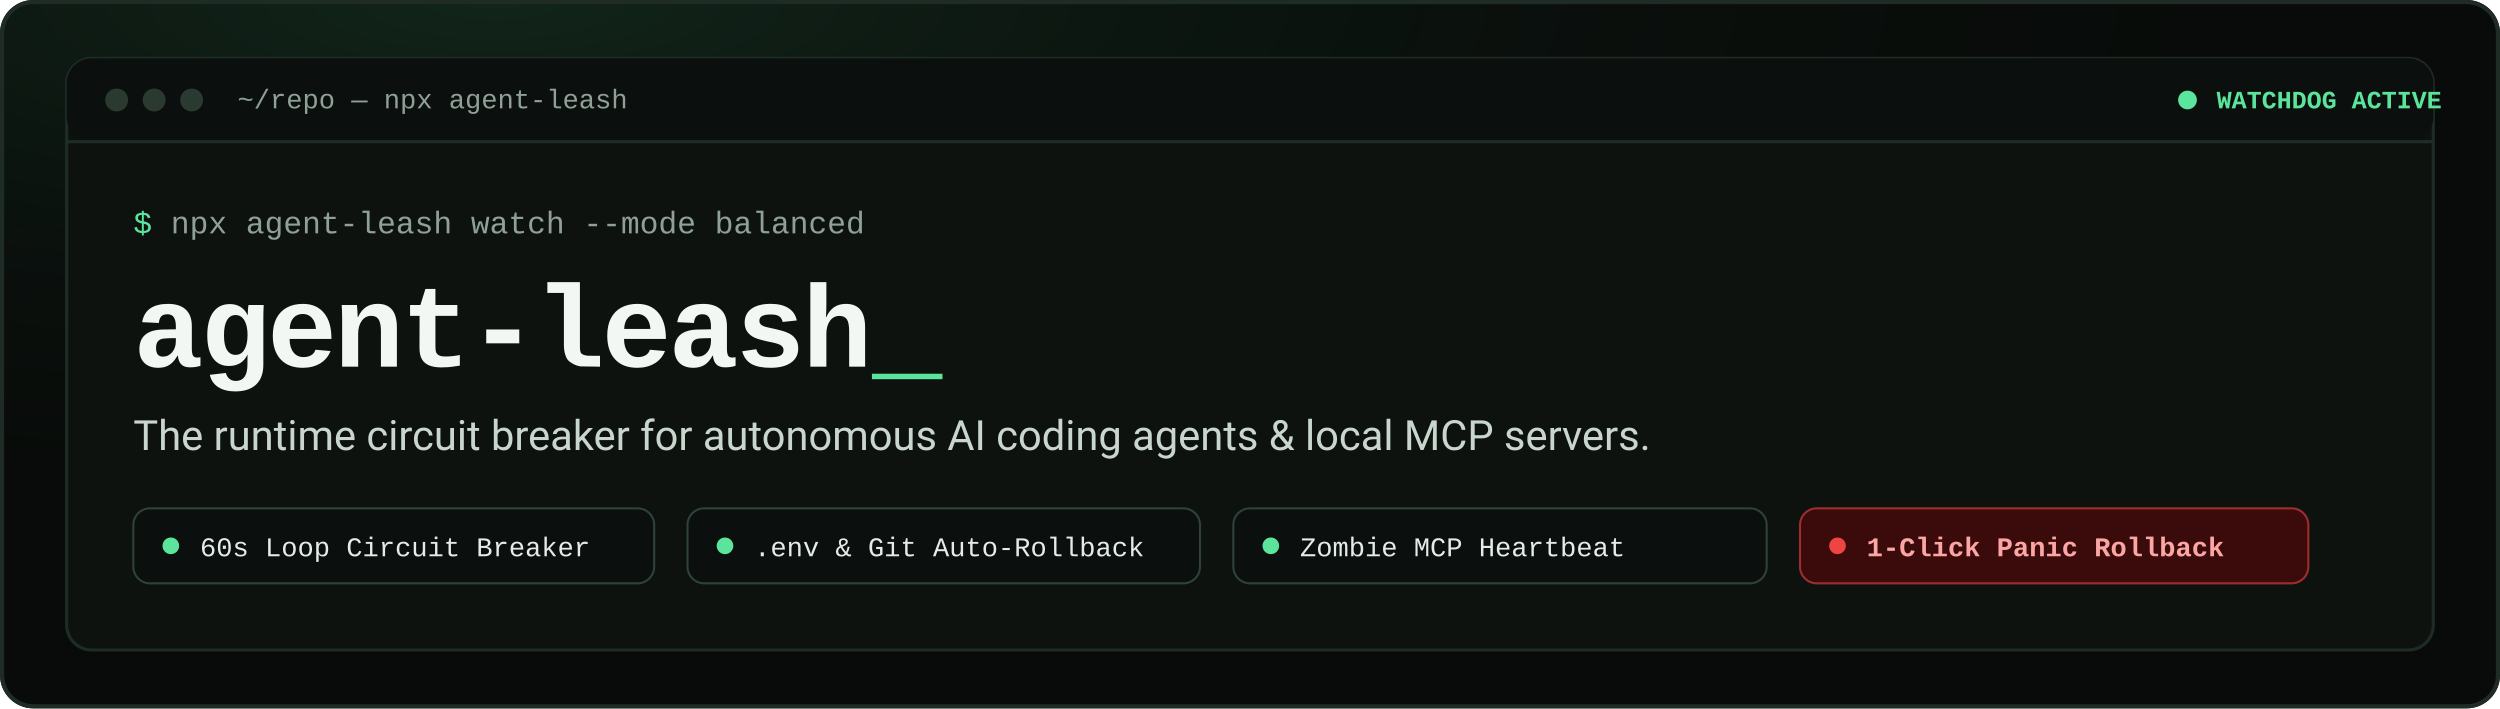
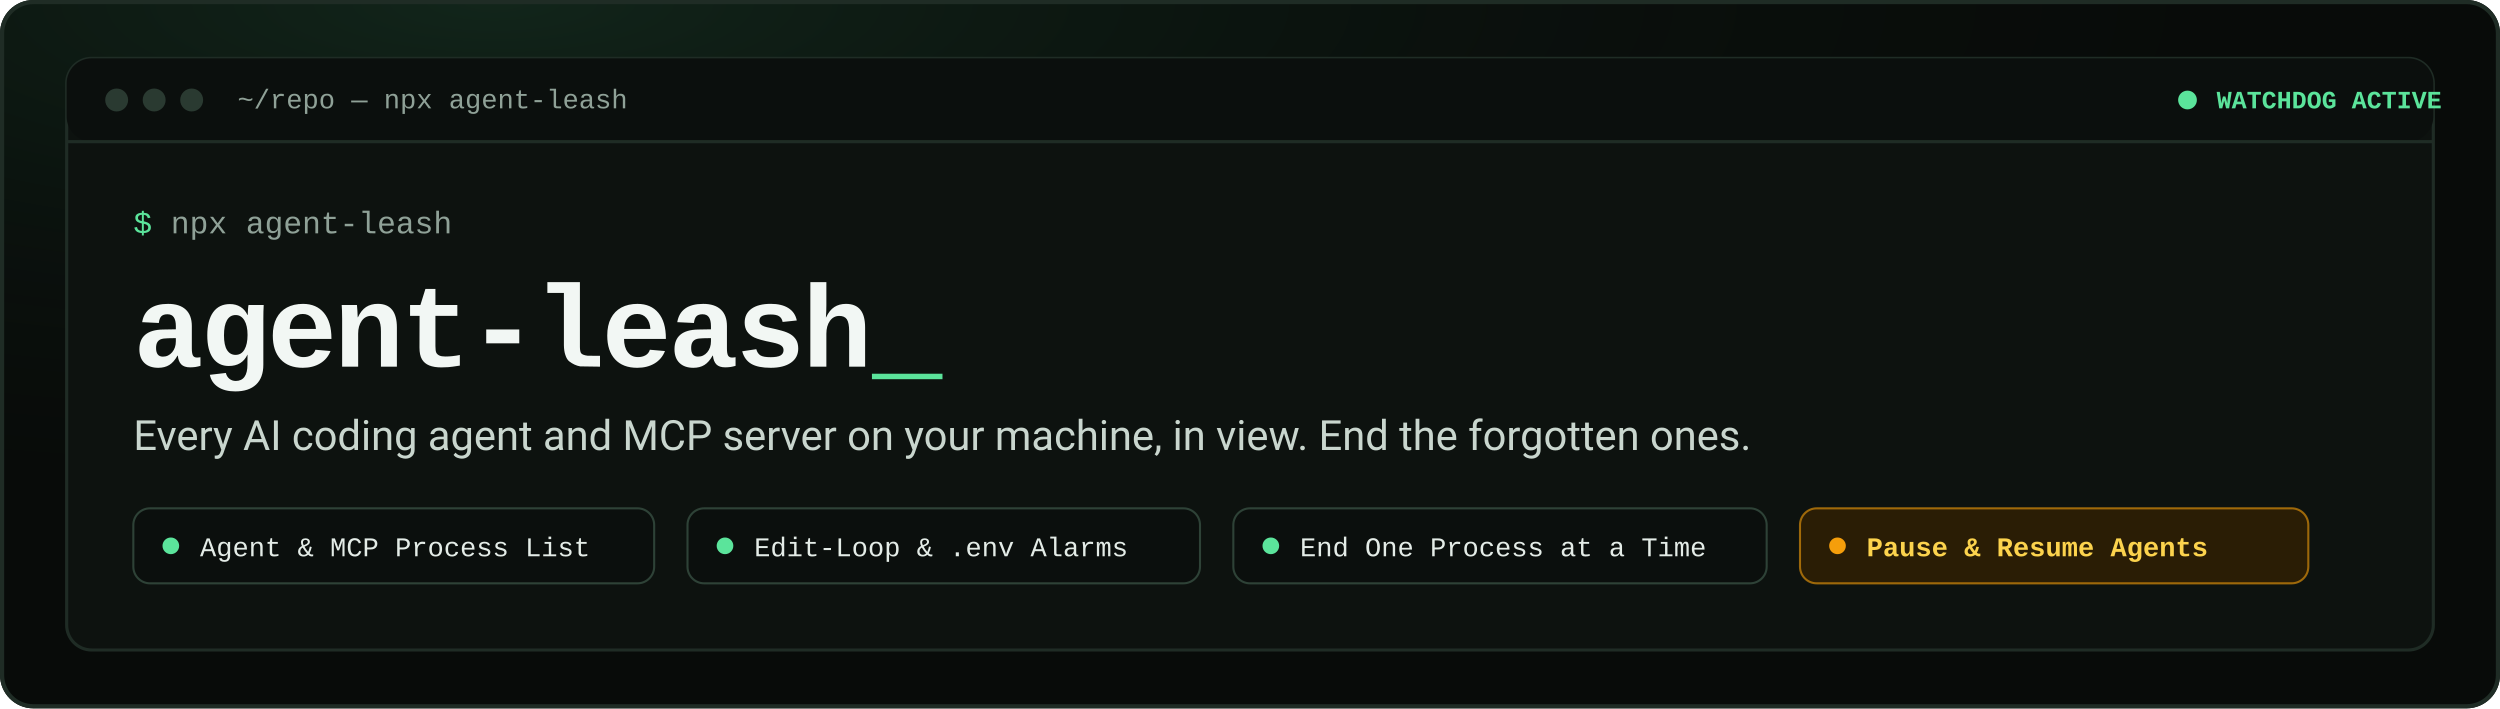
<svg xmlns="http://www.w3.org/2000/svg" viewBox="0 0 1200 340" width="100%" height="100%" role="img" aria-label="agent-leash — The AI Agent and MCP Watchdog for local repositories">
  <defs>
    <radialGradient id="glow" cx="20%" cy="0%" r="75%">
      <stop offset="0%" stop-color="#5BE49B" stop-opacity="0.12" />
      <stop offset="100%" stop-color="#080B09" stop-opacity="0" />
    </radialGradient>
    <style>
      .mono { font-family: ui-monospace, SFMono-Regular, Menlo, Monaco, Consolas, "Liberation Mono", "Courier New", monospace; }
      .sans { font-family: -apple-system, BlinkMacSystemFont, "Segoe UI", Roboto, Helvetica, Arial, sans-serif; }
      @keyframes blink {
        0%, 49% { opacity: 1; }
        50%, 100% { opacity: 0; }
      }
      .cursor { animation: blink 1.1s infinite; }
    </style>
  </defs>
  <rect width="1200" height="340" rx="16" fill="#080B09" />
  <rect width="1200" height="340" rx="16" fill="url(#glow)" />
  <rect x="1" y="1" width="1198" height="338" rx="15" fill="none" stroke="#1F2C25" stroke-width="2" />
  <rect x="32" y="28" width="1136" height="284" rx="12" fill="#0D120F" stroke="#1F2C25" stroke-width="1.5" />
  <rect x="32" y="28" width="1136" height="40" rx="12" fill="#0B0F0D" />
  <line x1="32" y1="68" x2="1168" y2="68" stroke="#1F2C25" stroke-width="1.5" />
  <circle cx="56" cy="48" r="5.5" fill="#2A3A31" />
  <circle cx="74" cy="48" r="5.5" fill="#2A3A31" />
  <circle cx="92" cy="48" r="5.5" fill="#2A3A31" />
  <text x="114" y="52" class="mono" font-size="13" fill="#8FA197">~/repo — npx agent-leash</text>
  <circle cx="1050" cy="48" r="4.5" fill="#5BE49B" />
  <text x="1064" y="52" class="mono" font-size="12" font-weight="600" fill="#5BE49B">WATCHDOG ACTIVE</text>
  <text x="64" y="112" class="mono" font-size="15" fill="#5BE49B">$</text>
-   <text x="82" y="112" class="mono" font-size="15" fill="#8FA197">npx agent-leash watch --mode balanced</text>
+   <text x="82" y="112" class="mono" font-size="15" fill="#8FA197">npx agent-leash</text>
  <text x="64" y="176" class="mono" font-size="56" font-weight="700" fill="#F2F7F4" letter-spacing="-1.5">
    agent-leash<tspan fill="#5BE49B" class="cursor">_</tspan>
  </text>
  <text x="64" y="216" class="sans" font-size="20" fill="#C9D6CE">
-     The runtime circuit breaker for autonomous AI coding agents &amp; local MCP servers.
+     Every AI coding agent and MCP server on your machine, in view. End the forgotten ones.
  </text>
  <g transform="translate(64, 244)">
    <rect x="0" y="0" width="250" height="36" rx="8" fill="#0B0F0D" stroke="#2E4237" />
    <circle cx="18" cy="18" r="4" fill="#5BE49B" />
-     <text x="32" y="23" class="mono" font-size="13" fill="#E4ECE7">60s Loop Circuit Breaker</text>
+     <text x="32" y="23" class="mono" font-size="13" fill="#E4ECE7">Agent &amp; MCP Process List</text>
    <rect x="266" y="0" width="246" height="36" rx="8" fill="#0B0F0D" stroke="#2E4237" />
    <circle cx="284" cy="18" r="4" fill="#5BE49B" />
-     <text x="298" y="23" class="mono" font-size="13" fill="#E4ECE7">.env &amp; Git Auto-Rollback</text>
+     <text x="298" y="23" class="mono" font-size="13" fill="#E4ECE7">Edit-Loop &amp; .env Alarms</text>
    <rect x="528" y="0" width="256" height="36" rx="8" fill="#0B0F0D" stroke="#2E4237" />
    <circle cx="546" cy="18" r="4" fill="#5BE49B" />
-     <text x="560" y="23" class="mono" font-size="13" fill="#E4ECE7">Zombie MCP Heartbeat</text>
-     <rect x="800" y="0" width="244" height="36" rx="8" fill="#3B0A0A" stroke="#EF4444" stroke-opacity="0.6" />
-     <circle cx="818" cy="18" r="4" fill="#EF4444" />
-     <text x="832" y="23" class="mono" font-size="13" font-weight="600" fill="#FCA5A5">1-Click Panic Rollback</text>
+     <text x="560" y="23" class="mono" font-size="13" fill="#E4ECE7">End One Process at a Time</text>
+     <rect x="800" y="0" width="244" height="36" rx="8" fill="#2A1D05" stroke="#F59E0B" stroke-opacity="0.6" />
+     <circle cx="818" cy="18" r="4" fill="#F59E0B" />
+     <text x="832" y="23" class="mono" font-size="13" font-weight="600" fill="#FCD34D">Pause &amp; Resume Agents</text>
  </g>
</svg>
